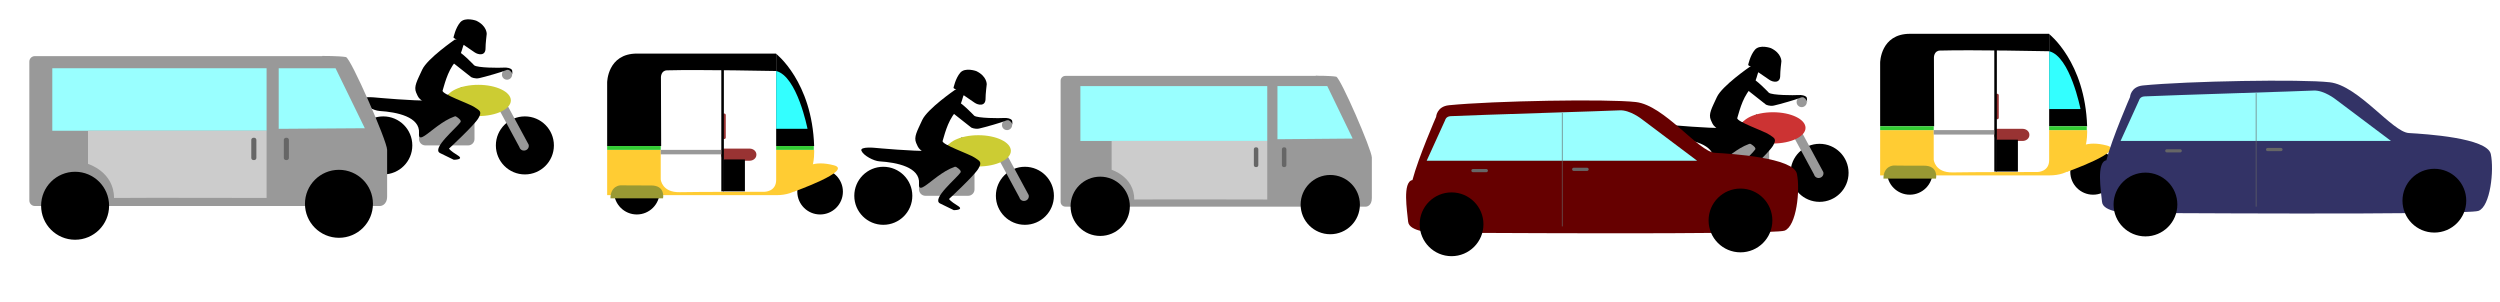
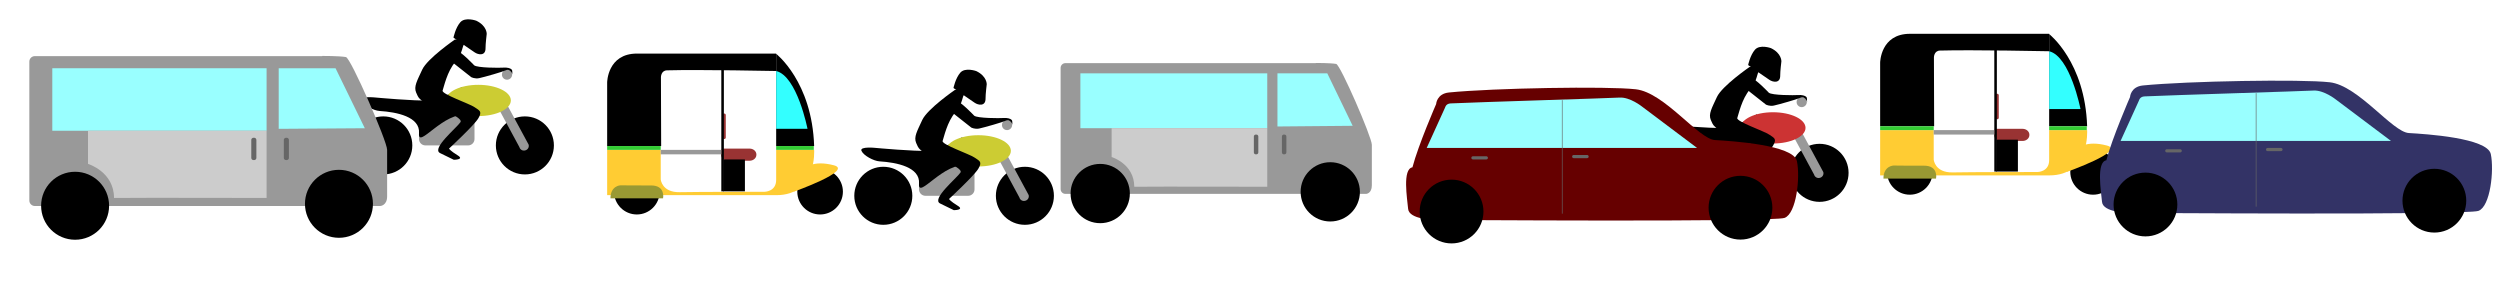
<svg xmlns="http://www.w3.org/2000/svg" version="1.1" id="Layer_1" x="0px" y="0px" width="3919.911px" height="472px" viewBox="0 0 3919.911 472" enable-background="new 0 0 3919.911 472" xml:space="preserve">
  <g>
    <path fill="#999999" d="M2099-645.312c0,6.8-5.513,12.312-12.312,12.312h-646.375c-6.8,0-12.312-5.513-12.312-12.312v-312.375   c0-6.8,5.513-12.312,12.312-12.312h646.375c6.8,0,12.312,5.513,12.312,12.312V-645.312z" />
    <path fill="#CCCC33" d="M2109-895.924V-637h208v-236.762c0,0,2.504-21.547-11.04-22.778S2109-895.924,2109-895.924z" />
    <circle cx="1535.12" cy="-632.436" r="82.98" />
    <circle cx="1920.502" cy="-622.585" r="82.98" />
    <circle cx="2213.542" cy="-632.436" r="82.98" />
  </g>
  <g>
    <path fill="#993333" d="M192-640.31c0,5.415-5.09,9.31-10.506,9.31h-34.82c-5.416,0-9.674-3.895-9.674-9.31v-0.4   c0-5.416-1.157-9.29,4.258-9.29h40.235c5.417,0,10.506,3.874,10.506,9.29V-640.31z" />
    <path fill="#993333" d="M144-667.377c0,1.312-1.064,2.377-2.377,2.377h-0.246c-1.313,0-2.377-1.064-2.377-2.377v-35.246   c0-1.312,1.064-2.377,2.377-2.377h0.246c1.313,0,2.377,1.064,2.377,2.377V-667.377z" />
    <circle cx="291.891" cy="-582.476" r="35.754" />
    <circle cx="4.526" cy="-582.476" r="35.754" />
    <path d="M-42-654v-99.774c0,0,0.366-45.226,46.793-45.226C51.219-799,223-799,223-799v27.349c0,0-119.999-2.488-171.142-1.066   c-9.605,0.268-9.525,10.798-9.525,10.798L42.677-654H-42z" />
    <path d="M223-798.6c0,0,56.351,43.6,59.552,144.6c-44.025,0-59.552,0-59.552,0V-798.6z" />
    <path fill="#FFCC33" d="M42-648v46.312c0,0,1.769,20.628,29.824,20.012c27.749-0.608,132.819-0.608,132.819-0.608   s18.356,0,18.356-18.603c0-27.215,0-47.113,0-47.113h59.552c0,0,4.803,71-59.234,71C159.281-577-42-577-42-577v-71H42z" />
    <path fill="#999933" d="M-36.832-572h82.484c0,0,4.303-20.556-19.364-20.231c-14.375,0.197-47.339-0.214-47.339-0.214   S-36.832-592-36.832-572z" />
    <path fill="#FFCC33" d="M250.222-582.284c0,0,0-58.093,63.282-41.549C344.695-615.678,250.222-582.284,250.222-582.284   L250.222-582.284z" />
    <rect x="137" y="-775" width="4" height="192" />
    <rect x="-42" y="-654" fill="#33CC33" width="84" height="6" />
    <rect x="223" y="-654" fill="#33CC33" width="59" height="6" />
    <path fill="#33FFFF" d="M223-771.651V-681h49.146C272.146-681,256-763.646,223-771.651z" />
    <rect x="140" y="-633" width="34" height="50" />
    <rect x="42" y="-648" fill="#999999" width="95" height="7" />
  </g>
  <g>
    <path fill="#660000" d="M479-843c69.336-6.922,248.127-10.102,293-5s98.133,78.098,124,79.598s123.138,7.5,128.5,32.998   s-0.644,82.11-19.39,89.053s-549.443,3.086-549.443,3.086s-39.274-0.644-40.774-17.143s-9.226-62.592,6.774-65.258   c9.191-35.119,37.147-99.145,37.147-99.145S459.621-841.065,479-843z" />
    <circle cx="483" cy="-656.334" r="50" />
    <circle cx="936" cy="-662.334" r="50" />
    <path fill="#99FFFF" d="M472.834-819.385L444-756h424l-86.5-65c0,0-18.758-15-35.129-14c-14.812,0.904-225.028,7.232-264.87,9.141   C474-825.5,472.834-819.385,472.834-819.385z" />
    <path fill="#666666" d="M698-742.5c0,1.381-1.119,2.5-2.5,2.5h-21c-1.381,0-2.5-1.119-2.5-2.5l0,0c0-1.381,1.119-2.5,2.5-2.5h21   C696.881-745,698-743.881,698-742.5L698-742.5z" />
    <path fill="#666666" d="M540-740.5c0,1.381-1.119,2.5-2.5,2.5h-21c-1.381,0-2.5-1.119-2.5-2.5l0,0c0-1.381,1.119-2.5,2.5-2.5h21   C538.881-743,540-741.881,540-740.5L540-740.5z" />
    <line fill="none" stroke="#666666" stroke-miterlimit="10" x1="656.5" y1="-831" x2="656.5" y2="-653" />
  </g>
  <g>
    <g>
      <path fill="#999999" d="M2877-611.153c0,5.056-4.097,9.153-9.15,9.153H2387.15c-5.054,0-9.15-4.098-9.15-9.153v-231.693    c0-5.055,4.097-9.153,9.15-9.153h480.699c5.054,0,9.15,4.098,9.15,9.153V-611.153z" />
      <path fill="#999999" d="M2866.215-852.582c0,0,27.903-0.198,39.282,1.763c7.966,1.371,68.503,140.129,68.503,154.751    c0,10.479,0,53.846,0,77.584c0,15.704-11.161,16.483-11.161,16.483H2866" />
    </g>
    <circle cx="2894.064" cy="-606.028" r="56.718" />
    <circle cx="2453.791" cy="-602.779" r="56.718" />
    <polyline fill="#99FFFF" points="2416,-833 2773,-833 2773,-728 2416,-728 2416,-827  " />
    <path fill="#CCCCCC" d="M2476-728v55.361c0,0,42.899,12.998,42.899,56.863c43.324-0.542,254.101,0,254.101,0V-728H2476z" />
    <line fill="#CCCCCC" x1="2582" y1="-728" x2="2582" y2="-616" />
    <line fill="#666666" x1="2575" y1="-833" x2="2575" y2="-616" />
    <line fill="#666666" x1="2793" y1="-833" x2="2793" y2="-616" />
    <path fill="#666666" d="M2757-681.656c0,2.02-1.637,3.656-3.656,3.656h-1.688c-2.02,0-3.656-1.637-3.656-3.656v-30.688   c0-2.02,1.637-3.656,3.656-3.656h1.688c2.02,0,3.656,1.637,3.656,3.656V-681.656z" />
    <path fill="#666666" d="M2811-681.656c0,2.02-1.637,3.656-3.655,3.656h-1.689c-2.019,0-3.655-1.637-3.655-3.656v-30.688   c0-2.02,1.637-3.656,3.655-3.656h1.689c2.019,0,3.655,1.637,3.655,3.656V-681.656z" />
    <polygon fill="#99FFFF" points="2793,-833 2793,-731.125 2936.95,-732.511 2888.379,-833  " />
  </g>
  <g>
    <circle cx="1309" cy="-527" r="45.5" />
    <circle cx="1531" cy="-527" r="45.5" />
    <path d="M1493.5-613" />
    <circle fill="#999999" cx="1503" cy="-638" r="8" />
    <path fill="#999999" d="M1536.9-528.184c1.043,3.898-1.271,7.902-5.169,8.945l-0.377,0.101c-3.897,1.042-7.902-1.272-8.944-5.17   l-34.311-63.509c-1.043-3.898,1.271-7.902,5.17-8.945l0.377-0.101c3.896-1.042,7.901,1.272,8.943,5.17L1536.9-528.184z" />
    <path fill="#999999" d="M1452-537c0,5.523-4.477,10-10,10h-67c-5.523,0-10-4.477-10-10v-35c0-5.523,4.477-10,10-10h67   c5.523,0,10,4.477,10,10V-537z" />
    <path d="M1432.5-618.714c0,0-30.5,20.214-52.5,21.214s-82-4.5-82-4.5s-26.518-3-23.259,4.5s19.25,15.941,28.259,16.5   c27,1.674,64,9,62,35s39.063-35.389,76.063-28.389S1432.5-618.714,1432.5-618.714z" />
    <ellipse fill="#CCCC33" cx="1458" cy="-597.5" rx="51" ry="24.5" />
    <path d="M1454.723-722.551c0,0-17.381-6.255-25,2.487c-7.619,8.743-10.711,24.08-10.711,24.08l18.877,13.257   c0,0,10.736,7.288,14.272,9.778c5.657,3.984,17.376,6.162,17.151-6.679c-0.105-5.997,1.842-22.162,1.842-22.162   S1471.708-714.428,1454.723-722.551z" />
    <path d="M1421.271-693c0,0-43.271,29.726-51.271,47.226s-13.5,26.388-9.5,35.888s4.5,8.443,8.5,12.443s67,24.972,61,33.972   s-46,41.485-32,48.485s21.5,10.493,21.5,10.493s17.5-0.003,6-7.003s-13.5-10.502-13.5-10.502s39.5-36.501,46-47.501   s2-12.001-6-17.501s-52-20.5-50-26s7-30,20-45s9.5-25,15.232-29.149S1437-693,1437-693H1421.271z" />
    <path d="M1407-665.5l39.924,31.5c0,0,5.727,2.957,12.326,1.556c8.5-1.806,37.603-10.213,41.349-12.169   c8.401-4.387,11.978,9.113,11.09,6.613c-0.887-2.5,0.336-5.973-1.438-8s-6.989-3.444-12.756-2.973   c-5.768,0.473-41.322,0.528-46.064-3.693c-0.258-0.23-20.919-22.334-28.46-23.334S1407-665.5,1407-665.5z" />
  </g>
  <g>
    <circle cx="1385" cy="307" r="45.5" />
    <circle cx="1607" cy="307" r="45.5" />
    <path d="M1569.5,221" />
    <circle fill="#999999" cx="1579" cy="196" r="8" />
    <path fill="#999999" d="M1612.9,305.816c1.043,3.898-1.271,7.902-5.169,8.945l-0.377,0.101c-3.897,1.042-7.902-1.272-8.944-5.17   l-34.311-63.509c-1.043-3.898,1.271-7.902,5.17-8.945l0.377-0.101c3.896-1.042,7.901,1.272,8.943,5.17L1612.9,305.816z" />
    <path fill="#999999" d="M1528,297c0,5.523-4.477,10-10,10h-67c-5.523,0-10-4.477-10-10v-35c0-5.523,4.477-10,10-10h67   c5.523,0,10,4.477,10,10V297z" />
    <path d="M1508.5,215.286c0,0-30.5,20.214-52.5,21.214s-82-4.5-82-4.5s-26.518-3-23.259,4.5s19.25,15.941,28.259,16.5   c27,1.674,64,9,62,35s39.063-35.389,76.063-28.389S1508.5,215.286,1508.5,215.286z" />
    <ellipse fill="#CCCC33" cx="1534" cy="236.5" rx="51" ry="24.5" />
    <path d="M1530.723,111.449c0,0-17.381-6.255-25,2.487c-7.619,8.743-10.711,24.08-10.711,24.08l18.877,13.257   c0,0,10.736,7.288,14.272,9.778c5.657,3.984,17.376,6.162,17.151-6.679c-0.105-5.997,1.842-22.162,1.842-22.162   S1547.708,119.572,1530.723,111.449z" />
    <path d="M1497.271,141c0,0-43.271,29.726-51.271,47.226s-13.5,26.388-9.5,35.888s4.5,8.443,8.5,12.443s67,24.972,61,33.972   s-46,41.485-32,48.485s21.5,10.493,21.5,10.493s17.5-0.003,6-7.003s-13.5-10.502-13.5-10.502s39.5-36.501,46-47.501   s2-12.001-6-17.501s-52-20.5-50-26s7-30,20-45s9.5-25,15.232-29.149S1513,141,1513,141H1497.271z" />
    <path d="M1483,168.5l39.924,31.5c0,0,5.727,2.957,12.326,1.556c8.5-1.806,37.603-10.213,41.349-12.169   c8.401-4.387,11.978,9.113,11.09,6.613c-0.887-2.5,0.336-5.973-1.438-8s-6.989-3.444-12.756-2.973   c-5.768,0.473-41.322,0.528-46.064-3.693c-0.258-0.23-20.919-22.334-28.46-23.334S1483,168.5,1483,168.5z" />
  </g>
  <g>
    <circle cx="601" cy="228" r="45.5" />
    <circle cx="823" cy="228" r="45.5" />
    <path d="M785.5,142" />
    <circle fill="#999999" cx="795" cy="117" r="8" />
    <path fill="#999999" d="M828.9,226.816c1.043,3.898-1.271,7.902-5.169,8.945l-0.377,0.101c-3.897,1.042-7.902-1.272-8.944-5.17   L780.1,167.184c-1.043-3.898,1.271-7.902,5.17-8.945l0.377-0.101c3.896-1.042,7.901,1.272,8.943,5.17L828.9,226.816z" />
    <path fill="#999999" d="M744,218c0,5.523-4.477,10-10,10h-67c-5.523,0-10-4.477-10-10v-35c0-5.523,4.477-10,10-10h67   c5.523,0,10,4.477,10,10V218z" />
    <path d="M724.5,136.286c0,0-30.5,20.214-52.5,21.214s-82-4.5-82-4.5s-26.518-3-23.259,4.5S585.991,173.441,595,174   c27,1.674,64,9,62,35s39.063-35.389,76.063-28.389S724.5,136.286,724.5,136.286z" />
    <ellipse fill="#CCCC33" cx="750" cy="157.5" rx="51" ry="24.5" />
    <path d="M746.723,32.449c0,0-17.381-6.255-25,2.487c-7.619,8.743-10.711,24.08-10.711,24.08l18.877,13.257   c0,0,10.736,7.288,14.272,9.778c5.657,3.984,17.376,6.162,17.151-6.679c-0.105-5.997,1.842-22.162,1.842-22.162   S763.708,40.572,746.723,32.449z" />
    <path d="M713.271,62c0,0-43.271,29.726-51.271,47.226s-13.5,26.388-9.5,35.888s4.5,8.443,8.5,12.443s67,24.972,61,33.972   s-46,41.485-32,48.485s21.5,10.493,21.5,10.493s17.5-0.003,6-7.003S704,233.002,704,233.002s39.5-36.501,46-47.501   s2-12.001-6-17.501s-52-20.5-50-26s7-30,20-45s9.5-25,15.232-29.149S729,62,729,62H713.271z" />
    <path d="M699,89.5l39.924,31.5c0,0,5.727,2.957,12.326,1.556c8.5-1.806,37.603-10.213,41.349-12.169   C801,106,804.576,119.5,803.688,117c-0.887-2.5,0.336-5.973-1.438-8s-6.989-3.444-12.756-2.973   c-5.768,0.473-41.322,0.528-46.064-3.693C743.172,102.104,722.511,80,714.97,79S699,89.5,699,89.5z" />
  </g>
  <g>
    <g>
      <g>
        <path fill="#CCCCCC" d="M3867.018-874h-809.422c-16.164,0-29.596,13.03-29.596,29.195V-638h869v-206.805     C3897-860.97,3883.182-874,3867.018-874z" />
      </g>
      <path fill="#CCFFFF" d="M3187-737.272c0,16.167-13.104,29.272-29.27,29.272h-66.461c-16.165,0-29.27-13.105-29.27-29.272v-75.455    c0-16.167,13.104-29.272,29.27-29.272h66.461c16.165,0,29.27,13.105,29.27,29.272V-737.272z" />
      <path fill="#CCFFFF" d="M3333-737.272c0,16.167-13.104,29.272-29.271,29.272h-66.459c-16.166,0-29.271-13.105-29.271-29.272    v-75.455c0-16.167,13.104-29.272,29.271-29.272h66.459c16.166,0,29.271,13.105,29.271,29.272V-737.272z" />
      <path fill="#CCFFFF" d="M3475-737.272c0,16.167-13.104,29.272-29.27,29.272h-66.461c-16.165,0-29.27-13.105-29.27-29.272v-75.455    c0-16.167,13.104-29.272,29.27-29.272h66.461c16.165,0,29.27,13.105,29.27,29.272V-737.272z" />
      <path fill="#CCFFFF" d="M3613-737.272c0,16.167-13.104,29.272-29.271,29.272h-66.459c-16.166,0-29.271-13.105-29.271-29.272    v-75.455c0-16.167,13.104-29.272,29.271-29.272h66.459c16.166,0,29.271,13.105,29.271,29.272V-737.272z" />
      <path fill="#CCFFFF" d="M3753-737.272c0,16.167-13.105,29.272-29.271,29.272h-66.459c-16.166,0-29.271-13.105-29.271-29.272    v-75.455c0-16.167,13.104-29.272,29.271-29.272h66.459c16.165,0,29.271,13.105,29.271,29.272V-737.272z" />
      <rect x="3828" y="-830" fill="#CCFFFF" width="69" height="141" />
      <circle cx="3796.577" cy="-530.41" r="63.698" />
      <circle cx="3160.44" cy="-530.41" r="63.698" />
      <path fill="#6699CC" d="M3028-638v92.051c0,16.165,13.432,28.949,29.596,28.949h33.925c-0.894-5-1.368-8.87-1.368-13.57    c0-38.23,30.989-69.139,69.215-69.139c38.229,0,69.22,30.869,69.22,69.098c0,4.702-0.474,8.611-1.368,13.611h501.508    c-0.893-5-1.367-8.87-1.367-13.57c0-38.23,30.988-69.139,69.219-69.139c38.227,0,69.216,30.869,69.216,69.098    c0,4.702-0.473,8.611-1.367,13.611h2.591c16.164,0,29.982-12.784,29.982-28.949V-638H3028z" />
      <rect x="3237" y="-676" fill="#CCFFFF" width="479" height="146" />
      <text transform="matrix(1 0 0 1 3250.34 -638.1104)">
        <tspan x="0" y="0" fill="#DBD175" font-family="'MyriadPro-Bold'" font-size="25.693">Luxurious Spacious 3BHK Apartments</tspan>
        <tspan x="0" y="30.832" fill="#DBD175" font-family="'MyriadPro-Bold'" font-size="25.693">Right next to your workplace..</tspan>
      </text>
    </g>
    <g>
      <circle fill="#4686F7" cx="3911.489" cy="-864.771" r="5.803" />
      <circle fill="none" stroke="#4686F7" stroke-width="3" stroke-miterlimit="10" cx="3911.489" cy="-864.771" r="8.422" />
    </g>
  </g>
  <g>
    <path fill="#993333" d="M3182,211.69c0,5.415-5.09,9.31-10.506,9.31h-34.82c-5.416,0-9.674-3.895-9.674-9.31v-0.4   c0-5.416-1.156-9.29,4.258-9.29h40.236c5.416,0,10.506,3.874,10.506,9.29V211.69z" />
    <path fill="#993333" d="M3134,184.623c0,1.312-1.064,2.377-2.377,2.377h-0.246c-1.312,0-2.377-1.064-2.377-2.377v-35.246   c0-1.312,1.064-2.377,2.377-2.377h0.246c1.312,0,2.377,1.064,2.377,2.377V184.623z" />
    <circle cx="3281.891" cy="269.524" r="35.754" />
    <circle cx="2994.526" cy="269.524" r="35.754" />
    <path d="M2948,198V98.226c0,0,0.365-45.226,46.793-45.226C3041.219,53,3213,53,3213,53v27.349c0,0-119.998-2.488-171.142-1.066   c-9.604,0.268-9.525,10.798-9.525,10.798l0.344,107.92H2948z" />
    <path d="M3213,53.4c0,0,56.351,43.6,59.552,144.6c-44.025,0-59.552,0-59.552,0V53.4z" />
    <path fill="#FFCC33" d="M3032,204v46.312c0,0,1.769,20.628,29.824,20.012c27.749-0.608,132.819-0.608,132.819-0.608   s18.356,0,18.356-18.603c0-27.215,0-47.113,0-47.113h59.552c0,0,4.804,71-59.234,71c-64.036,0-265.317,0-265.317,0v-71H3032z" />
    <path fill="#999933" d="M2953.168,280h82.484c0,0,4.303-20.556-19.365-20.231c-14.374,0.197-47.339-0.214-47.339-0.214   S2953.168,260,2953.168,280z" />
    <path fill="#FFCC33" d="M3240.222,269.716c0,0,0-58.093,63.282-41.549C3334.695,236.322,3240.222,269.716,3240.222,269.716   L3240.222,269.716z" />
    <rect x="3127" y="77" width="4" height="192" />
    <rect x="2948" y="198" fill="#33CC33" width="84" height="6" />
    <rect x="3213" y="198" fill="#33CC33" width="59" height="6" />
    <path fill="#33FFFF" d="M3213,80.349V171h49.146C3262.146,171,3246,88.354,3213,80.349z" />
    <rect x="3130" y="219" width="34" height="50" />
    <rect x="3032" y="204" fill="#999999" width="95" height="7" />
  </g>
  <g>
    <circle cx="995" cy="-562" r="45.5" />
    <circle cx="1217" cy="-562" r="45.5" />
    <path d="M1179.5-648" />
    <circle fill="#999999" cx="1189" cy="-673" r="8" />
    <path fill="#999999" d="M1222.9-563.184c1.043,3.898-1.271,7.902-5.169,8.945l-0.377,0.101c-3.897,1.042-7.902-1.272-8.944-5.17   l-34.311-63.509c-1.043-3.898,1.271-7.902,5.17-8.945l0.377-0.101c3.896-1.042,7.901,1.272,8.943,5.17L1222.9-563.184z" />
    <path fill="#999999" d="M1138-572c0,5.523-4.477,10-10,10h-67c-5.523,0-10-4.477-10-10v-35c0-5.523,4.477-10,10-10h67   c5.523,0,10,4.477,10,10V-572z" />
    <path d="M1118.5-653.714c0,0-30.5,20.214-52.5,21.214s-82-4.5-82-4.5s-26.518-3-23.259,4.5S979.991-616.559,989-616   c27,1.674,64,9,62,35s39.063-35.389,76.063-28.389S1118.5-653.714,1118.5-653.714z" />
    <ellipse fill="#66CC33" cx="1144" cy="-632.5" rx="51" ry="24.5" />
    <path d="M1140.723-757.551c0,0-17.381-6.255-25,2.487c-7.619,8.743-10.711,24.08-10.711,24.08l18.877,13.257   c0,0,10.736,7.288,14.272,9.778c5.657,3.984,17.376,6.162,17.151-6.679c-0.105-5.997,1.842-22.162,1.842-22.162   S1157.708-749.428,1140.723-757.551z" />
    <path d="M1107.271-728c0,0-43.271,29.726-51.271,47.226s-13.5,26.388-9.5,35.888s4.5,8.443,8.5,12.443s67,24.972,61,33.972   s-46,41.485-32,48.485s21.5,10.493,21.5,10.493s17.5-0.003,6-7.003s-13.5-10.502-13.5-10.502s39.5-36.501,46-47.501   s2-12.001-6-17.501s-52-20.5-50-26s7-30,20-45s9.5-25,15.232-29.149S1123-728,1123-728H1107.271z" />
    <path d="M1093-700.5l39.924,31.5c0,0,5.727,2.957,12.326,1.556c8.5-1.806,37.603-10.213,41.349-12.169   c8.401-4.387,11.978,9.113,11.09,6.613c-0.887-2.5,0.336-5.973-1.438-8s-6.989-3.444-12.756-2.973   c-5.768,0.473-41.322,0.528-46.064-3.693c-0.258-0.23-20.919-22.334-28.46-23.334S1093-700.5,1093-700.5z" />
  </g>
  <g>
    <g>
      <path fill="#999999" d="M515,314.399c0,4.75-3.85,8.601-8.599,8.601H54.599C49.85,323,46,319.149,46,314.399V96.601    C46,91.851,49.85,88,54.599,88h451.803c4.749,0,8.599,3.851,8.599,8.601V314.399z" />
      <path fill="#999999" d="M505.249,87.707c0,0,26.455-0.098,37.148,1.744C549.881,90.738,607,221.215,607,234.954    c0,9.846,0,50.598,0,72.904C607,322.614,596.094,323,596.094,323H505" />
    </g>
    <circle cx="531.468" cy="319.561" r="53.297" />
    <circle cx="117.751" cy="322.614" r="53.296" />
    <polyline fill="#99FFFF" points="82,107 418,107 418,205 82,205 82,112  " />
    <path fill="#CCCCCC" d="M138,205v51.97c0,0,40.77,12.214,40.77,53.433c40.71-0.51,239.23,0,239.23,0V205H138z" />
    <line fill="#CCCCCC" x1="238" y1="205" x2="238" y2="311" />
    <line fill="#666666" x1="231" y1="107" x2="231" y2="311" />
    <line fill="#666666" x1="437" y1="107" x2="437" y2="311" />
    <path fill="#666666" d="M402,247.564c0,1.897-1.538,3.436-3.435,3.436h-1.131c-1.897,0-3.435-1.538-3.435-3.436v-28.129   c0-1.897,1.538-3.436,3.435-3.436h1.131c1.897,0,3.435,1.538,3.435,3.436V247.564z" />
    <path fill="#666666" d="M453,247.564c0,1.897-1.538,3.436-3.436,3.436h-1.129c-1.897,0-3.436-1.538-3.436-3.436v-28.129   c0-1.897,1.538-3.436,3.436-3.436h1.129c1.897,0,3.436,1.538,3.436,3.436V247.564z" />
    <polygon fill="#99FFFF" points="437,107 437,202.011 572.015,201.068 526.125,107  " />
  </g>
  <g>
    <circle cx="2631" cy="271" r="45.5" />
    <circle cx="2853" cy="271" r="45.5" />
    <path d="M2815.5,185" />
    <circle fill="#999999" cx="2825" cy="160" r="8" />
    <path fill="#999999" d="M2858.9,269.816c1.043,3.898-1.271,7.902-5.169,8.945l-0.377,0.101c-3.897,1.042-7.902-1.272-8.944-5.17   l-34.311-63.509c-1.043-3.898,1.271-7.902,5.17-8.945l0.377-0.101c3.896-1.042,7.901,1.272,8.943,5.17L2858.9,269.816z" />
    <path fill="#999999" d="M2774,261c0,5.523-4.477,10-10,10h-67c-5.523,0-10-4.477-10-10v-35c0-5.523,4.477-10,10-10h67   c5.523,0,10,4.477,10,10V261z" />
    <path d="M2754.5,179.286c0,0-30.5,20.214-52.5,21.214s-82-4.5-82-4.5s-26.518-3-23.259,4.5s19.25,15.941,28.259,16.5   c27,1.674,64,9,62,35s39.063-35.389,76.063-28.389S2754.5,179.286,2754.5,179.286z" />
    <ellipse fill="#CC3333" cx="2780" cy="200.5" rx="51" ry="24.5" />
    <path d="M2776.723,75.449c0,0-17.381-6.255-25,2.487c-7.619,8.743-10.711,24.08-10.711,24.08l18.877,13.257   c0,0,10.736,7.288,14.272,9.778c5.657,3.984,17.376,6.162,17.151-6.679c-0.105-5.997,1.842-22.162,1.842-22.162   S2793.708,83.572,2776.723,75.449z" />
    <path d="M2743.271,105c0,0-43.271,29.726-51.271,47.226s-13.5,26.388-9.5,35.888s4.5,8.443,8.5,12.443s67,24.972,61,33.972   s-46,41.485-32,48.485s21.5,10.493,21.5,10.493s17.5-0.003,6-7.003s-13.5-10.502-13.5-10.502s39.5-36.501,46-47.501   s2-12.001-6-17.501s-52-20.5-50-26s7-30,20-45s9.5-25,15.232-29.149S2759,105,2759,105H2743.271z" />
    <path d="M2729,132.5l39.924,31.5c0,0,5.727,2.957,12.326,1.556c8.5-1.806,37.603-10.213,41.349-12.169   c8.401-4.387,11.978,9.113,11.09,6.613c-0.887-2.5,0.336-5.973-1.438-8s-6.989-3.444-12.756-2.973   c-5.768,0.473-41.322,0.528-46.064-3.693c-0.258-0.23-20.919-22.334-28.46-23.334S2729,132.5,2729,132.5z" />
  </g>
  <g>
    <path fill="#333366" d="M3360,134c69.336-6.922,248.127-10.102,293-5s98.133,78.098,124,79.598s123.138,7.5,128.5,32.998   s-0.644,82.11-19.39,89.053s-549.443,3.086-549.443,3.086s-39.274-0.644-40.774-17.143s-9.226-62.592,6.774-65.258   c9.191-35.119,37.147-99.145,37.147-99.145S3340.621,135.935,3360,134z" />
    <circle cx="3364" cy="320.666" r="50" />
    <circle cx="3817" cy="314.666" r="50" />
    <path fill="#99FFFF" d="M3353.834,157.615L3325,221h424l-86.5-65c0,0-18.758-15-35.129-14   c-14.812,0.904-225.028,7.232-264.87,9.141C3355,151.5,3353.834,157.615,3353.834,157.615z" />
    <path fill="#666666" d="M3579,234.5c0,1.381-1.119,2.5-2.5,2.5h-21c-1.381,0-2.5-1.119-2.5-2.5l0,0c0-1.381,1.119-2.5,2.5-2.5h21   C3577.881,232,3579,233.119,3579,234.5L3579,234.5z" />
    <path fill="#666666" d="M3421,236.5c0,1.381-1.119,2.5-2.5,2.5h-21c-1.381,0-2.5-1.119-2.5-2.5l0,0c0-1.381,1.119-2.5,2.5-2.5h21   C3419.881,234,3421,235.119,3421,236.5L3421,236.5z" />
    <line fill="none" stroke="#666666" stroke-miterlimit="10" x1="3537.5" y1="146" x2="3537.5" y2="324" />
  </g>
  <g>
-     <path fill="#660000" d="M2272,165c69.336-6.922,248.127-10.102,293-5s98.133,78.098,124,79.598s123.138,7.5,128.5,32.998   s-0.644,82.11-19.39,89.053s-549.443,3.086-549.443,3.086s-39.274-0.644-40.774-17.143s-9.226-62.592,6.774-65.258   c9.191-35.119,37.147-99.145,37.147-99.145S2252.621,166.935,2272,165z" />
-     <circle cx="2276" cy="351.666" r="50" />
-     <circle cx="2729" cy="345.666" r="50" />
-     <path fill="#99FFFF" d="M2265.834,188.615L2237,252h424l-86.5-65c0,0-18.758-15-35.129-14   c-14.812,0.904-225.028,7.232-264.87,9.141C2267,182.5,2265.834,188.615,2265.834,188.615z" />
-     <path fill="#666666" d="M2491,265.5c0,1.381-1.119,2.5-2.5,2.5h-21c-1.381,0-2.5-1.119-2.5-2.5l0,0c0-1.381,1.119-2.5,2.5-2.5h21   C2489.881,263,2491,264.119,2491,265.5L2491,265.5z" />
-     <path fill="#666666" d="M2333,267.5c0,1.381-1.119,2.5-2.5,2.5h-21c-1.381,0-2.5-1.119-2.5-2.5l0,0c0-1.381,1.119-2.5,2.5-2.5h21   C2331.881,265,2333,266.119,2333,267.5L2333,267.5z" />
-     <line fill="none" stroke="#666666" stroke-miterlimit="10" x1="2449.5" y1="177" x2="2449.5" y2="355" />
-   </g>
-   <g>
-     <g>
-       <path fill="#999999" d="M2072,316.501c0,4.142-3.356,7.499-7.497,7.499h-394.006c-4.141,0-7.497-3.357-7.497-7.499V126.499    c0-4.142,3.356-7.499,7.497-7.499h394.006c4.141,0,7.497,3.357,7.497,7.499V316.501z" />
-       <path fill="#999999" d="M2063.084,118.754c0,0,22.665-0.135,31.988,1.472c6.526,1.123,55.928,114.834,55.928,126.813    c0,8.585,0,44.116,0,63.564c0,12.866-8.844,13.396-8.844,13.396H2063" />
-     </g>
-     <circle cx="2085.81" cy="320.808" r="46.469" />
-     <circle cx="1725.095" cy="323.47" r="46.469" />
-     <polyline fill="#99FFFF" points="1694,135 1987,135 1987,221 1694,221 1694,140  " />
-     <path fill="#CCCCCC" d="M1743,221v45.234c0,0,35.482,10.649,35.482,46.588c35.495-0.444,208.518,0,208.518,0V221H1743z" />
-     <line fill="#CCCCCC" x1="1830" y1="221" x2="1830" y2="313" />
-     <line fill="#666666" x1="1824" y1="135" x2="1824" y2="313" />
-     <line fill="#666666" x1="2003" y1="135" x2="2003" y2="313" />
-     <path fill="#666666" d="M1973,259.005c0,1.654-1.341,2.995-2.995,2.995h-1.01c-1.654,0-2.995-1.341-2.995-2.995v-25.01   c0-1.654,1.341-2.995,2.995-2.995h1.01c1.654,0,2.995,1.341,2.995,2.995V259.005z" />
-     <path fill="#666666" d="M2017,259.005c0,1.654-1.341,2.995-2.995,2.995h-1.01c-1.654,0-2.995-1.341-2.995-2.995v-25.01   c0-1.654,1.341-2.995,2.995-2.995h1.01c1.654,0,2.995,1.341,2.995,2.995V259.005z" />
-     <polygon fill="#99FFFF" points="2003,135 2003,218.316 2120.941,217.256 2081.151,135  " />
+     <path fill="#660000" d="M2272,145c69.336-6.922,248.127-10.102,293-5s98.133,78.098,124,79.598s123.138,7.5,128.5,32.998   s-0.644,82.11-19.39,89.053s-549.443,3.086-549.443,3.086s-39.274-0.644-40.774-17.143s-9.226-62.592,6.774-65.258   c9.191-35.119,37.147-99.145,37.147-99.145S2252.621,146.935,2272,145z" />
+     <circle cx="2276" cy="331.666" r="50" />
+     <circle cx="2729" cy="325.666" r="50" />
+     <path fill="#99FFFF" d="M2265.834,168.615L2237,232h424l-86.5-65c0,0-18.758-15-35.129-14   c-14.812,0.904-225.028,7.232-264.87,9.141C2267,162.5,2265.834,168.615,2265.834,168.615z" />
+     <path fill="#666666" d="M2491,245.5c0,1.381-1.119,2.5-2.5,2.5h-21c-1.381,0-2.5-1.119-2.5-2.5l0,0c0-1.381,1.119-2.5,2.5-2.5h21   C2489.881,243,2491,244.119,2491,245.5L2491,245.5z" />
+     <path fill="#666666" d="M2333,247.5c0,1.381-1.119,2.5-2.5,2.5h-21c-1.381,0-2.5-1.119-2.5-2.5l0,0c0-1.381,1.119-2.5,2.5-2.5h21   C2331.881,245,2333,246.119,2333,247.5L2333,247.5z" />
+     <line fill="none" stroke="#666666" stroke-miterlimit="10" x1="2449.5" y1="157" x2="2449.5" y2="335" />
+   </g>
+   <g>
+     <g>
+       <path fill="#999999" d="M2072,296.501c0,4.142-3.356,7.499-7.497,7.499h-394.006c-4.141,0-7.497-3.357-7.497-7.499V106.499    c0-4.142,3.356-7.499,7.497-7.499h394.006c4.141,0,7.497,3.357,7.497,7.499V296.501z" />
+       <path fill="#999999" d="M2063.084,98.754c0,0,22.665-0.135,31.988,1.472c6.526,1.123,55.928,114.834,55.928,126.813    c0,8.585,0,44.116,0,63.564c0,12.866-8.844,13.396-8.844,13.396H2063" />
+     </g>
+     <circle cx="2085.81" cy="300.808" r="46.469" />
+     <circle cx="1725.095" cy="303.47" r="46.469" />
+     <polyline fill="#99FFFF" points="1694,115 1987,115 1987,201 1694,201 1694,120  " />
+     <path fill="#CCCCCC" d="M1743,201v45.234c0,0,35.482,10.649,35.482,46.588c35.495-0.444,208.518,0,208.518,0V201H1743z" />
+     <line fill="#CCCCCC" x1="1830" y1="201" x2="1830" y2="293" />
+     <line fill="#666666" x1="1824" y1="115" x2="1824" y2="293" />
+     <line fill="#666666" x1="2003" y1="115" x2="2003" y2="293" />
+     <path fill="#666666" d="M1973,239.005c0,1.654-1.341,2.995-2.995,2.995h-1.01c-1.654,0-2.995-1.341-2.995-2.995v-25.01   c0-1.654,1.341-2.995,2.995-2.995h1.01c1.654,0,2.995,1.341,2.995,2.995V239.005z" />
+     <path fill="#666666" d="M2017,239.005c0,1.654-1.341,2.995-2.995,2.995h-1.01c-1.654,0-2.995-1.341-2.995-2.995v-25.01   c0-1.654,1.341-2.995,2.995-2.995h1.01c1.654,0,2.995,1.341,2.995,2.995V239.005z" />
+     <polygon fill="#99FFFF" points="2003,115 2003,198.316 2120.941,197.256 2081.151,115  " />
  </g>
  <g>
    <path fill="#993333" d="M1186,242.69c0,5.415-5.09,9.31-10.506,9.31h-34.82c-5.416,0-9.674-3.895-9.674-9.31v-0.4   c0-5.416-1.157-9.29,4.258-9.29h40.235c5.417,0,10.506,3.874,10.506,9.29V242.69z" />
    <path fill="#993333" d="M1138,215.623c0,1.312-1.064,2.377-2.377,2.377h-0.246c-1.313,0-2.377-1.064-2.377-2.377v-35.246   c0-1.312,1.064-2.377,2.377-2.377h0.246c1.313,0,2.377,1.064,2.377,2.377V215.623z" />
    <circle cx="1285.891" cy="300.524" r="35.754" />
    <circle cx="998.526" cy="300.524" r="35.754" />
    <path d="M952,229v-99.774c0,0,0.366-45.226,46.793-45.226C1045.219,84,1217,84,1217,84v27.349c0,0-119.999-2.488-171.142-1.066   c-9.605,0.268-9.525,10.798-9.525,10.798l0.344,107.92H952z" />
    <path d="M1217,84.4c0,0,56.351,43.6,59.552,144.6c-44.025,0-59.552,0-59.552,0V84.4z" />
    <path fill="#FFCC33" d="M1036,235v46.312c0,0,1.769,20.628,29.824,20.012c27.749-0.608,132.819-0.608,132.819-0.608   s18.356,0,18.356-18.603c0-27.215,0-47.113,0-47.113h59.552c0,0,4.803,71-59.234,71C1153.281,306,952,306,952,306v-71H1036z" />
    <path fill="#999933" d="M957.168,311h82.484c0,0,4.303-20.556-19.364-20.231c-14.375,0.197-47.339-0.214-47.339-0.214   S957.168,291,957.168,311z" />
    <path fill="#FFCC33" d="M1244.222,300.716c0,0,0-58.093,63.282-41.549C1338.695,267.322,1244.222,300.716,1244.222,300.716   L1244.222,300.716z" />
    <rect x="1131" y="108" width="4" height="192" />
    <rect x="952" y="229" fill="#33CC33" width="84" height="6" />
    <rect x="1217" y="229" fill="#33CC33" width="59" height="6" />
    <path fill="#33FFFF" d="M1217,111.349V202h49.146C1266.146,202,1250,119.354,1217,111.349z" />
    <rect x="1134" y="250" width="34" height="50" />
    <rect x="1036" y="235" fill="#999999" width="95" height="7" />
  </g>
</svg>
